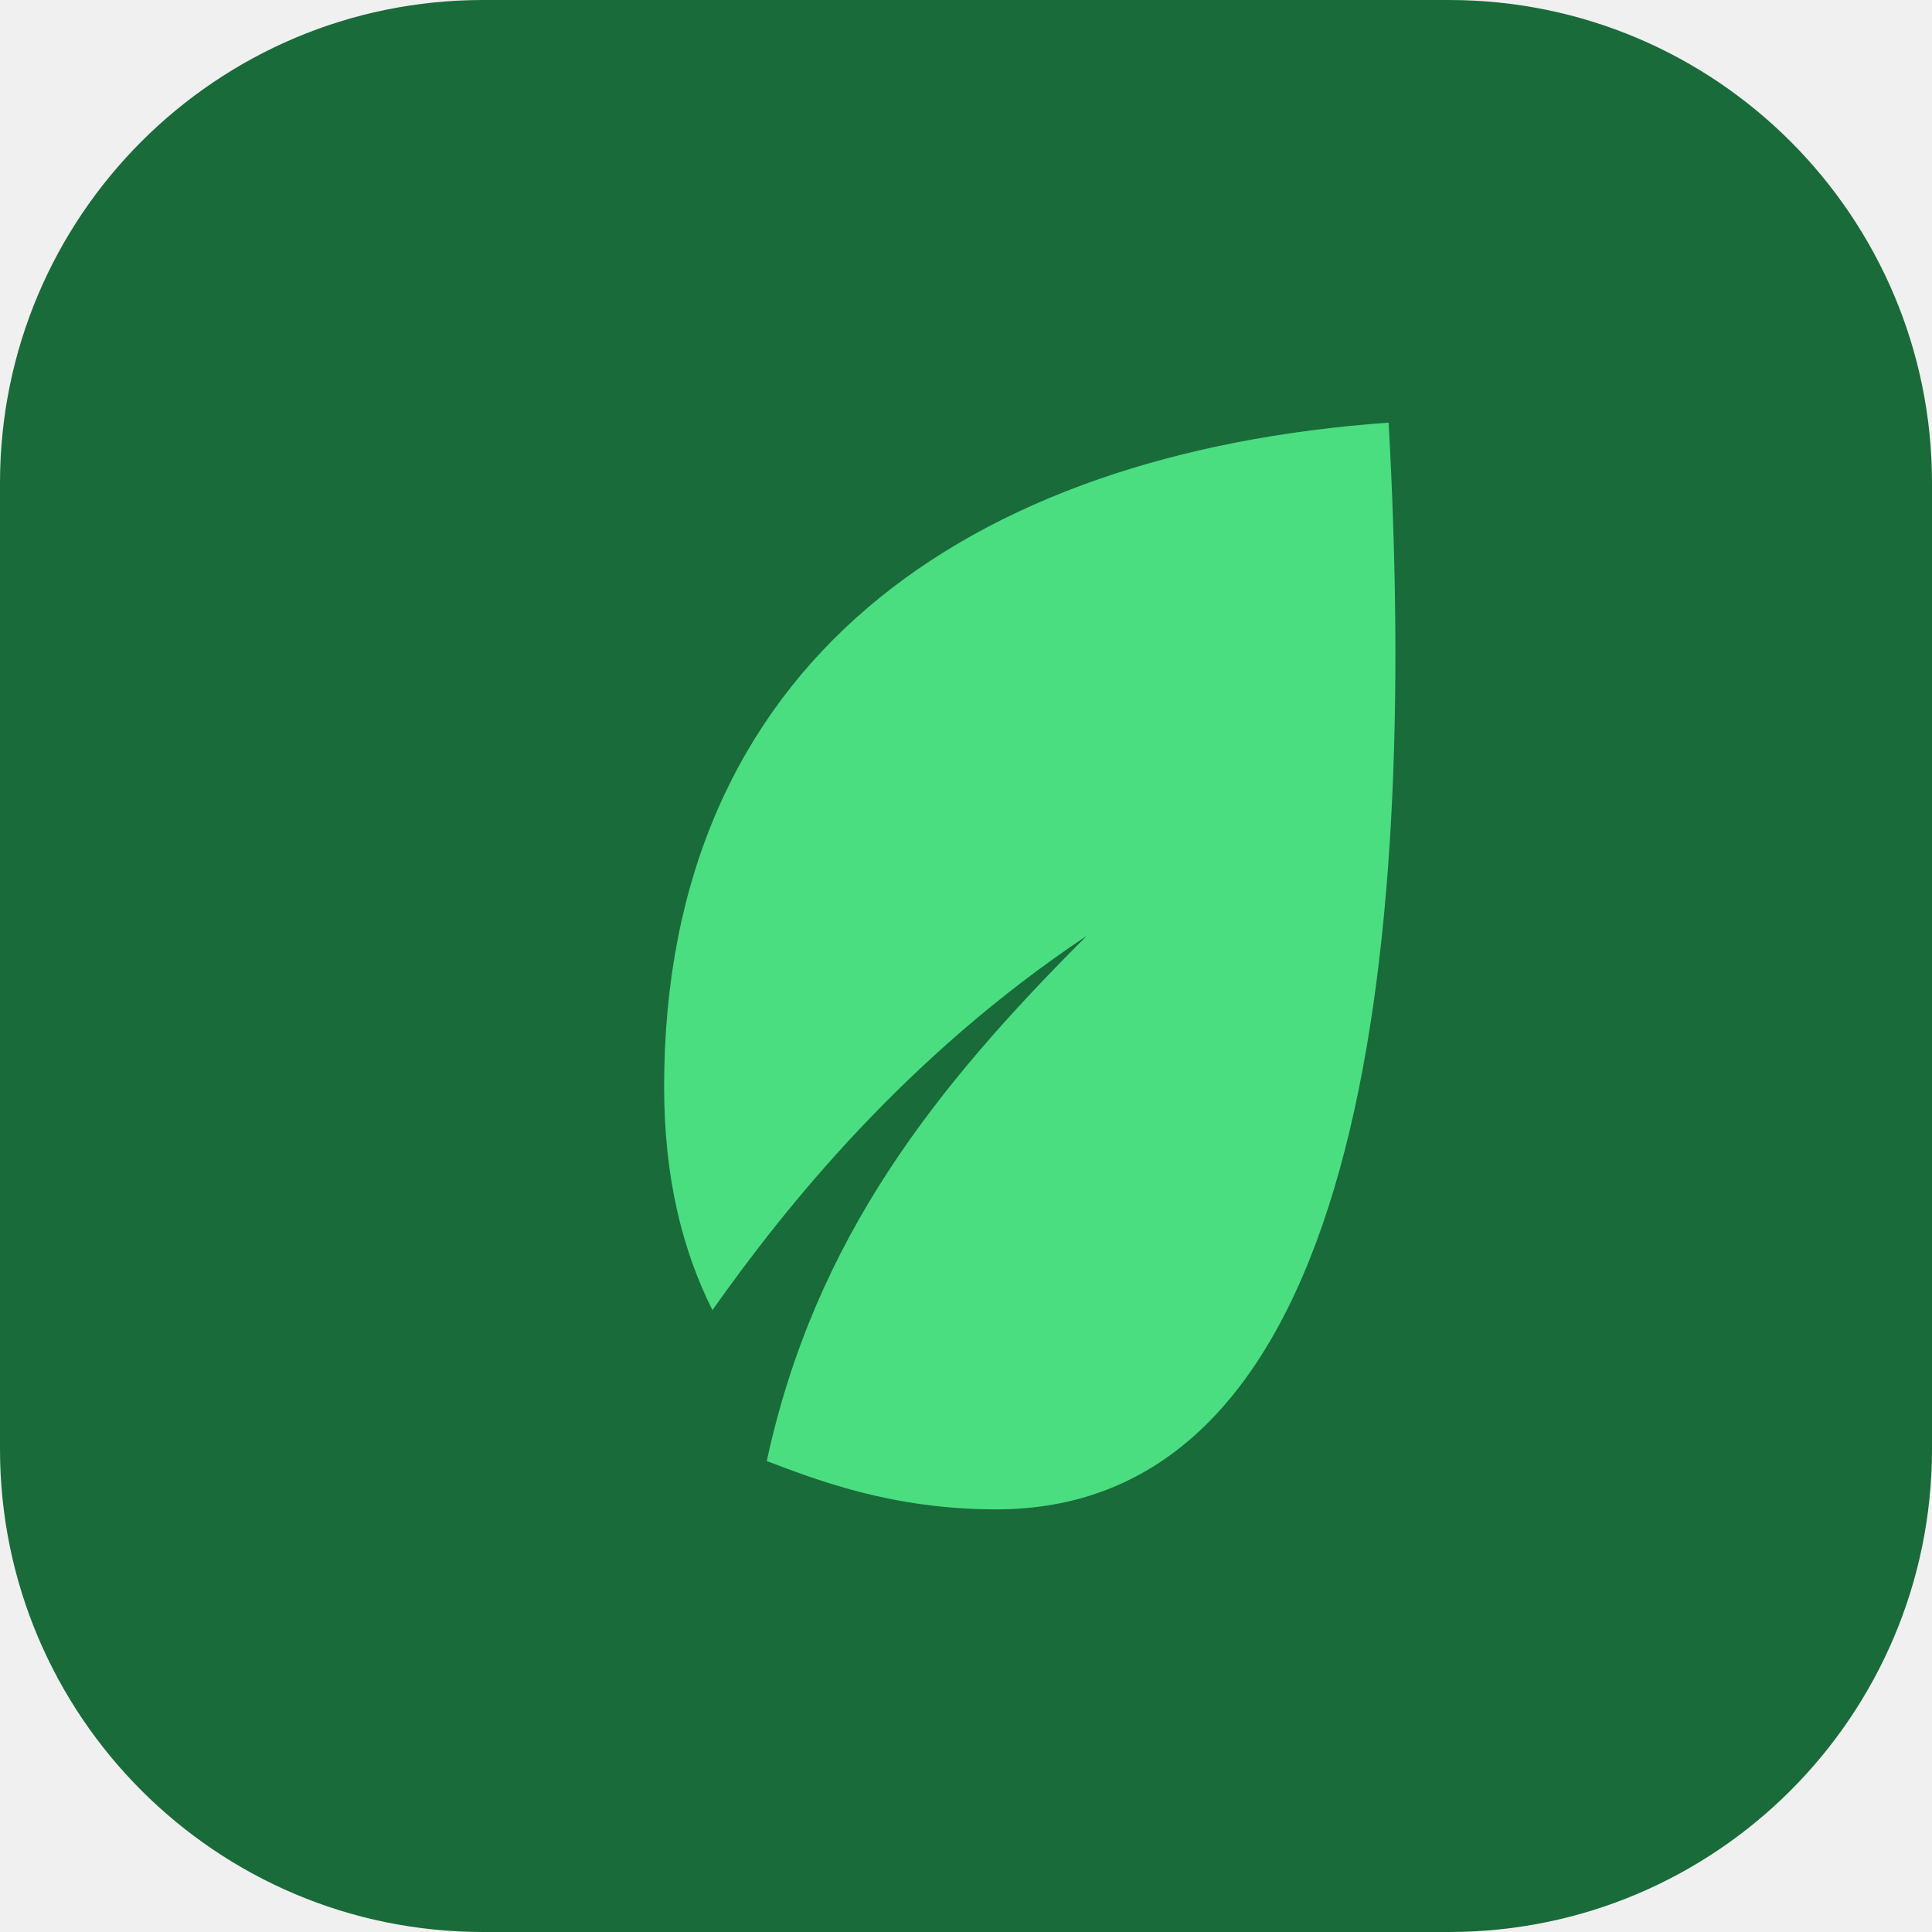
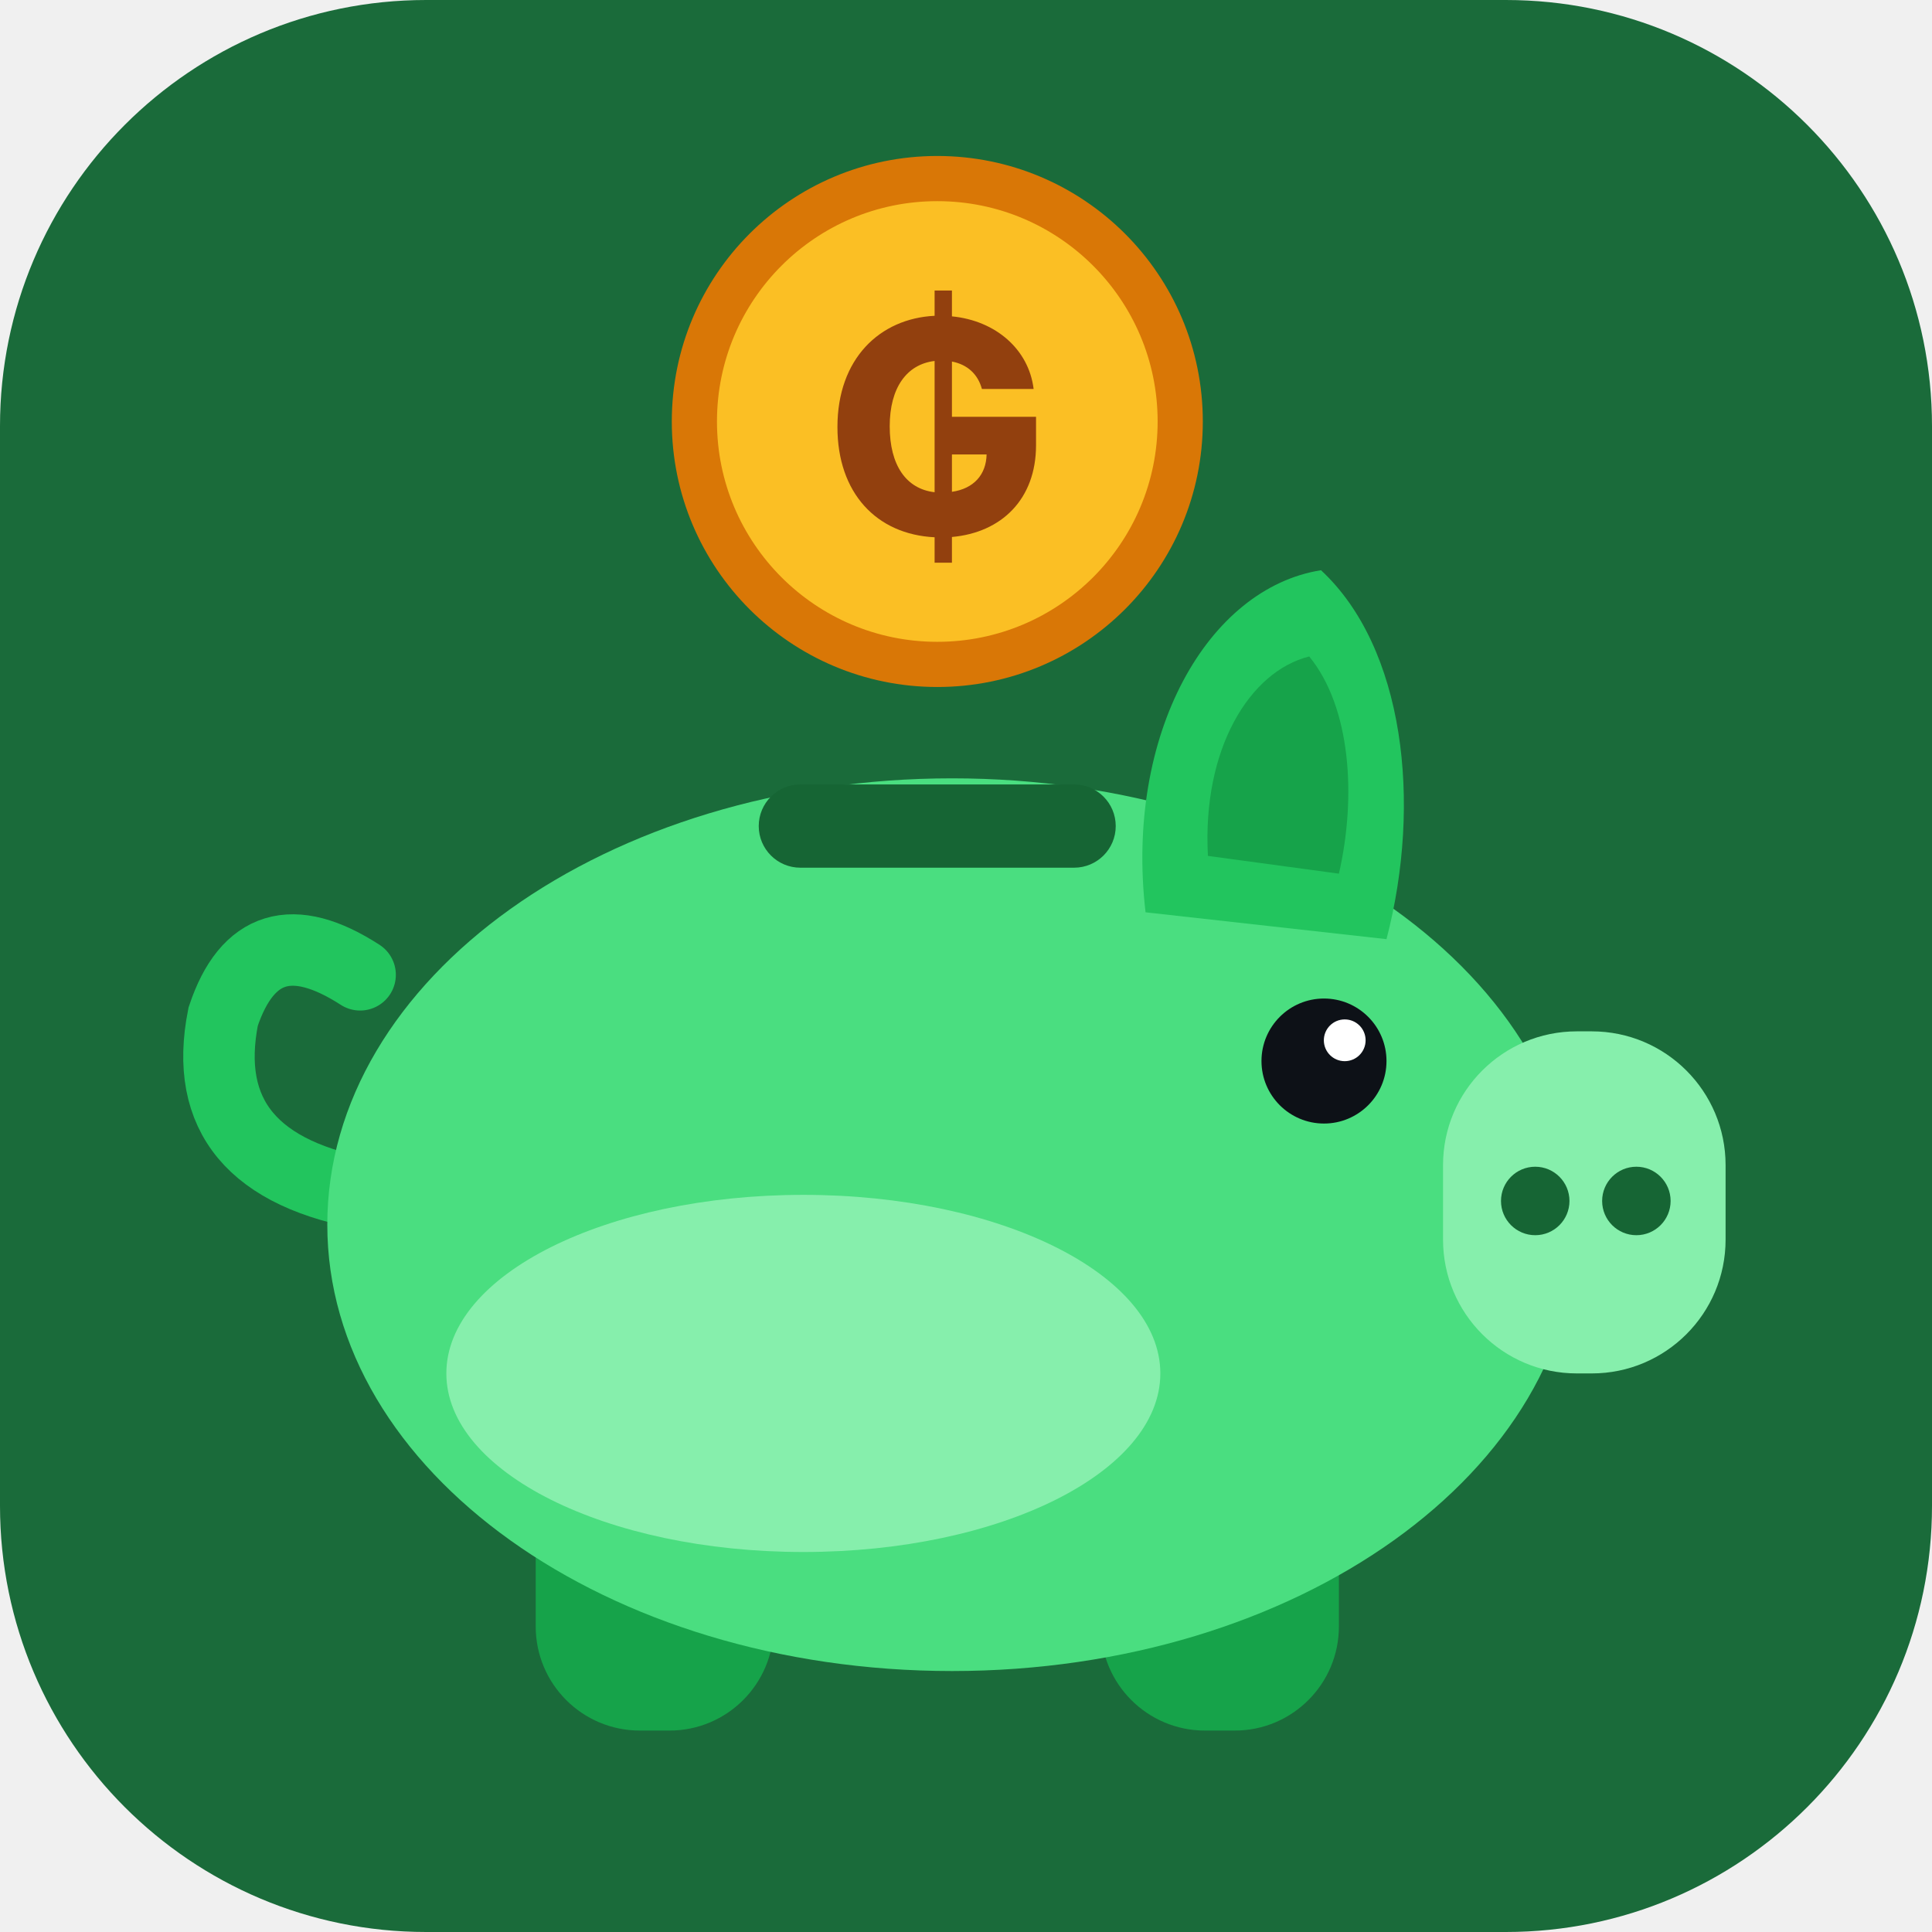
- <svg xmlns="http://www.w3.org/2000/svg" viewBox="0 0 64 64">
-   <rect width="64" height="64" rx="16" fill="#1a6b3a" />
-   <path d="M46 14c-14 1-24 8-24 22 0 3 .6 5.4 1.6 7.4C26 40 30 35 36 31c-5 5-9 10-10.600 17.400C27 49 29.500 50 33 50c12 0 14-18 13-36Z" fill="#4ade80" />
+ <svg xmlns="http://www.w3.org/2000/svg" viewBox="-8 -6 136 136">
+   <rect x="-8" y="-6" width="136" height="136" rx="30" fill="#1a6b3a" />
+   <path d="M18.19 78.12C9.81 76.72 6.32 72.53 7.71 65.56c1.68-5.03 4.89-6.01 9.64-2.94" fill="none" stroke="#22c55e" stroke-width="5.03" stroke-linecap="round" />
+   <rect x="29.71" y="94.87" width="16.75" height="20.95" rx="7.33" fill="#16a34a" />
+   <rect x="69.49" y="94.87" width="16.76" height="20.95" rx="7.33" fill="#16a34a" />
+   <ellipse cx="59.02" cy="80.21" rx="43.98" ry="31.42" fill="#4ade80" />
+   <ellipse cx="48.55" cy="90.68" rx="25.13" ry="12.57" fill="#86efac" />
+   <path d="M72.64 58.22C71.17 45.66 77.03 35.4 84.99 34.14c5.86 5.44 7.12 16.34 4.61 25.97Z" fill="#22c55e" />
+   <path d="M77.03 54.25c-.41-7.54 2.94-12.99 7.13-14.04 2.92 3.56 3.34 9.85 2.09 15.29Z" fill="#16a34a" />
+   <rect x="93.58" y="66.6" width="19.89" height="24.08" rx="9.42" fill="#86efac" />
+   <circle cx="100.07" cy="78.54" r="2.41" fill="#166534" />
+   <circle cx="107.19" cy="78.54" r="2.41" fill="#166534" />
+   <rect x="45.41" y="49.22" width="25.13" height="5.86" rx="2.93" fill="#166534" />
+   <circle cx="85.2" cy="68.69" r="4.4" fill="#0d1117" />
+   <circle cx="86.66" cy="67.23" r="1.47" fill="#fff" />
+   <circle cx="57.98" cy="23.67" r="17.1" fill="#fbbf24" stroke="#d97706" stroke-width="3.18" />
+   <path fill-rule="evenodd" fill="#92400e" d="M57.79 33.61h1.22V31.8c3.49-.31 5.92-2.66 5.92-6.46v-2H59.01v-3.89c1.1.21 1.83.9 2.11 1.93h3.64c-.34-2.78-2.66-4.81-5.75-5.11v-1.82h-1.22v1.78c-3.86.19-6.84 3.02-6.84 7.83 0 4.63 2.74 7.56 6.84 7.76Zm0-4.96c-2-.23-3.16-1.9-3.16-4.64 0-2.73 1.21-4.37 3.16-4.6Zm1.22-.03v-2.63h2.44c-.03 1.42-.9 2.41-2.44 2.63Z" />
</svg>
